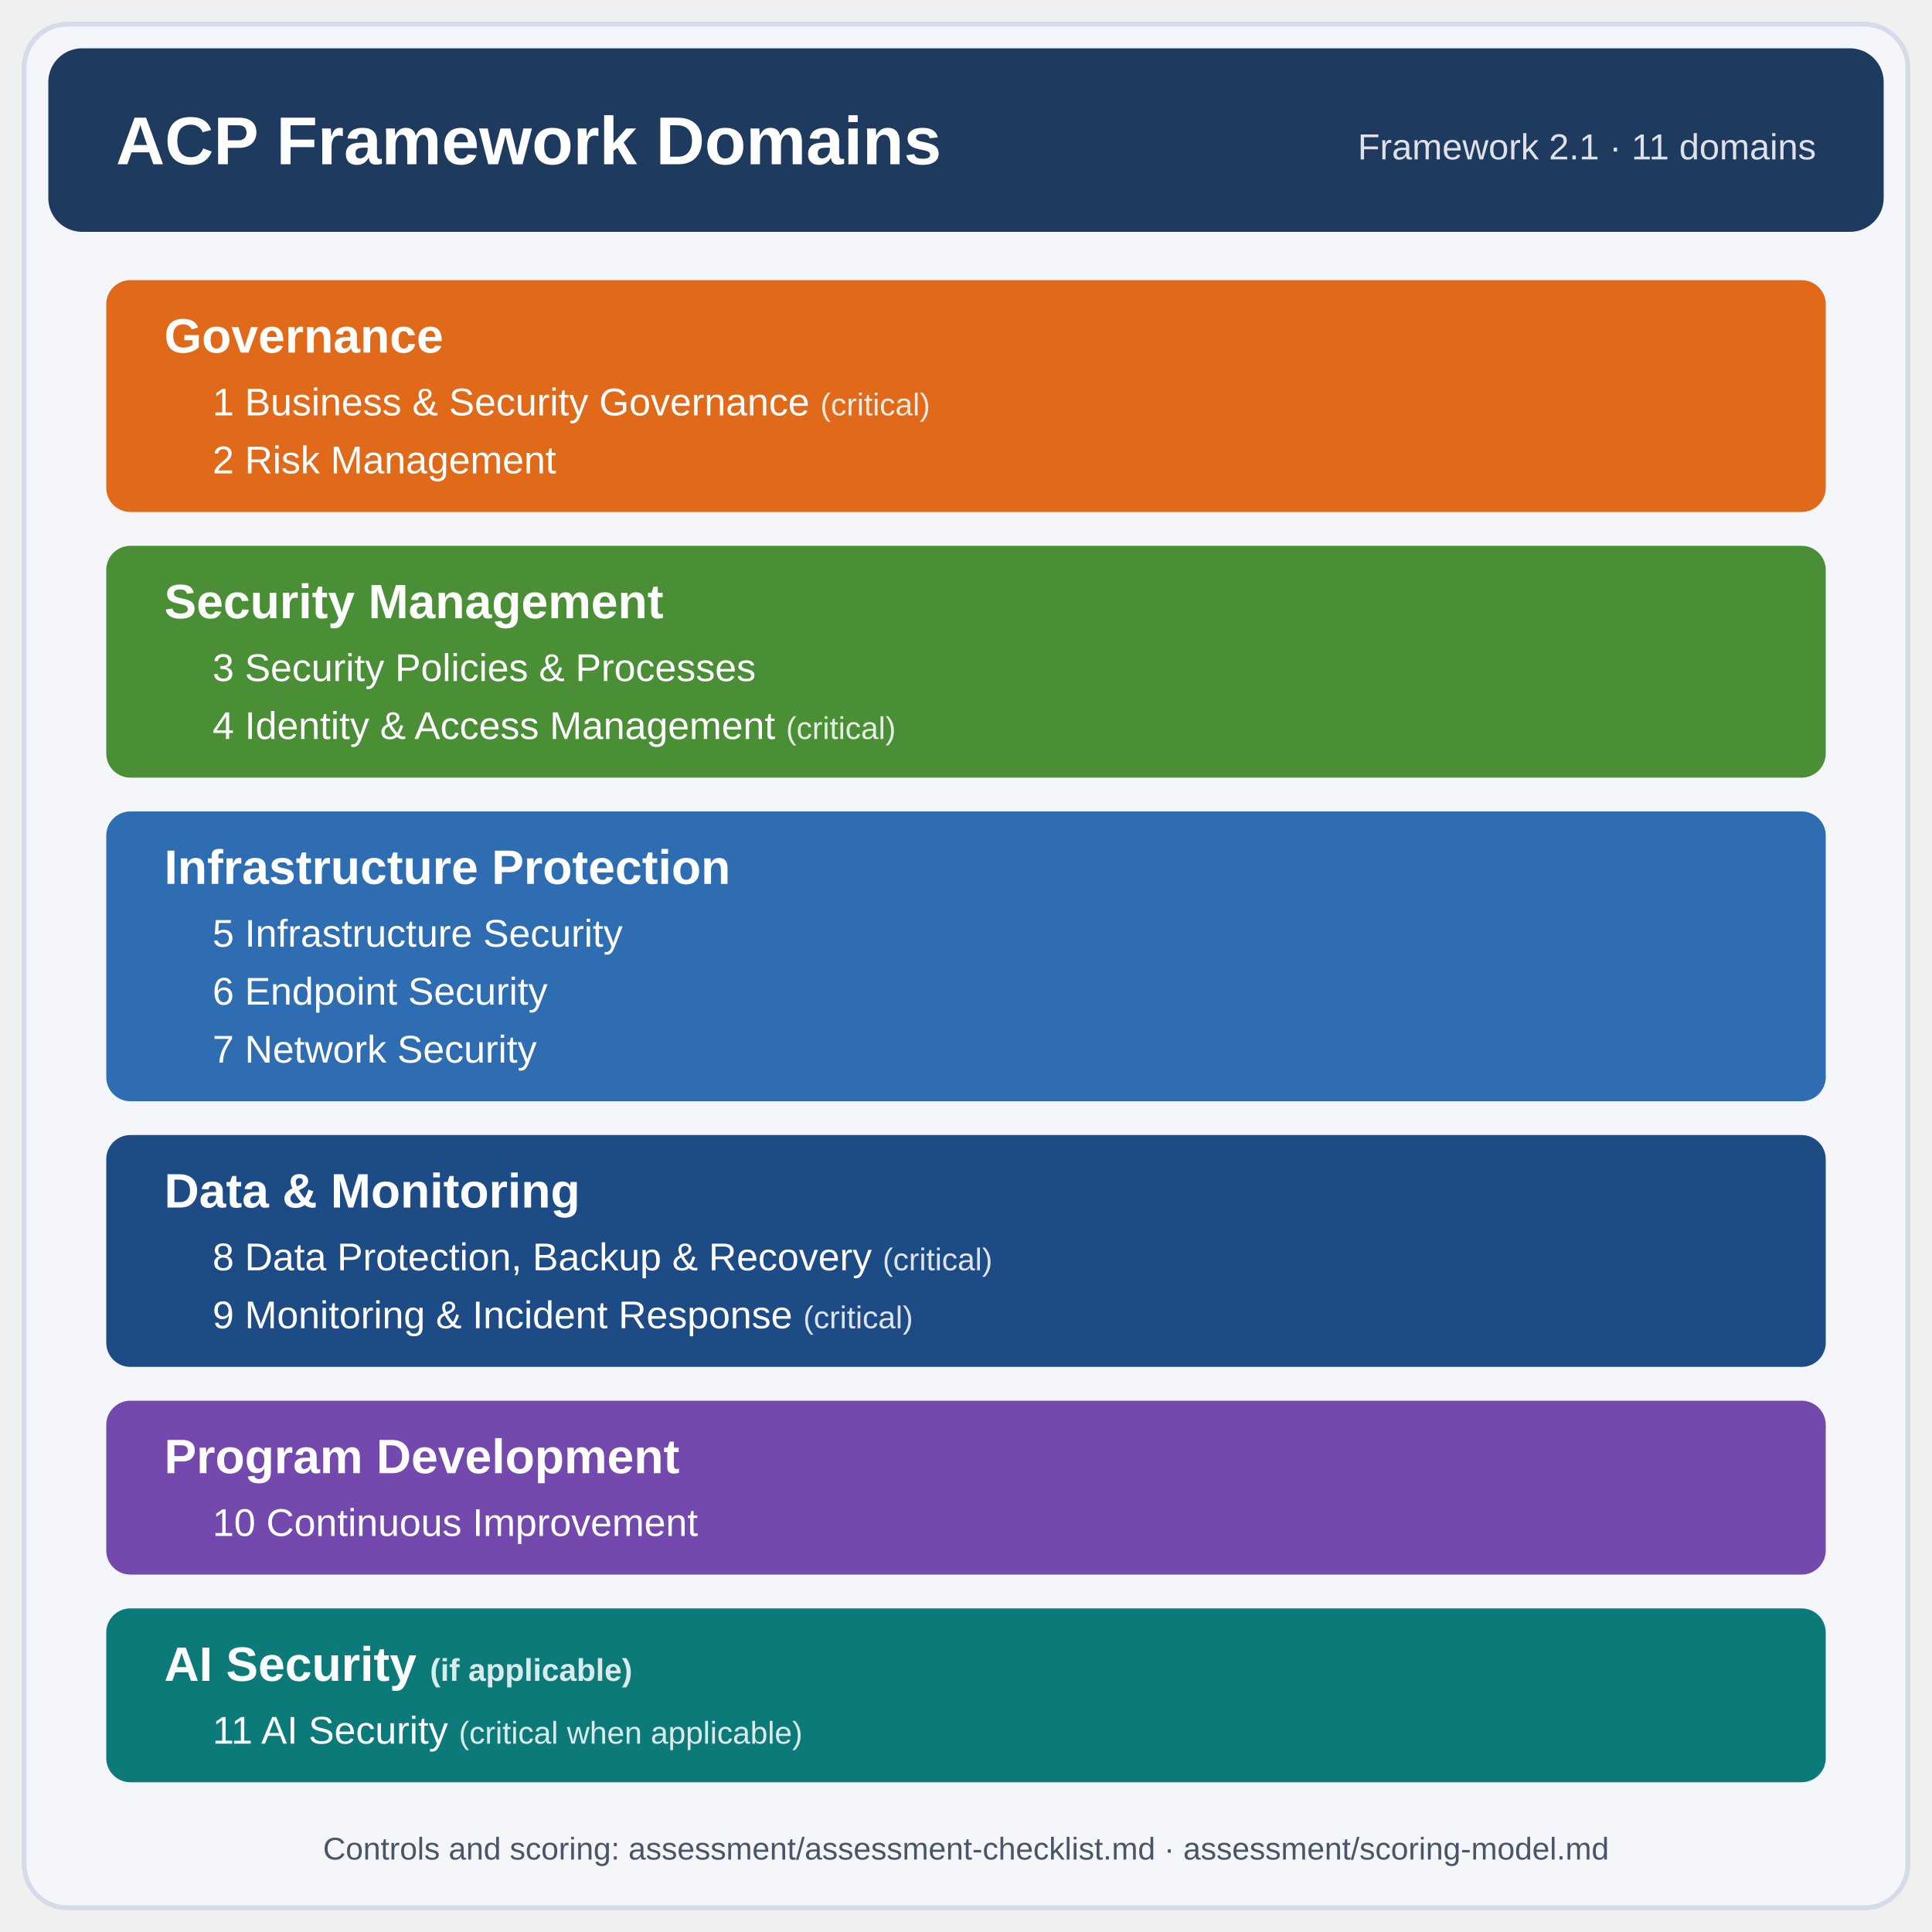
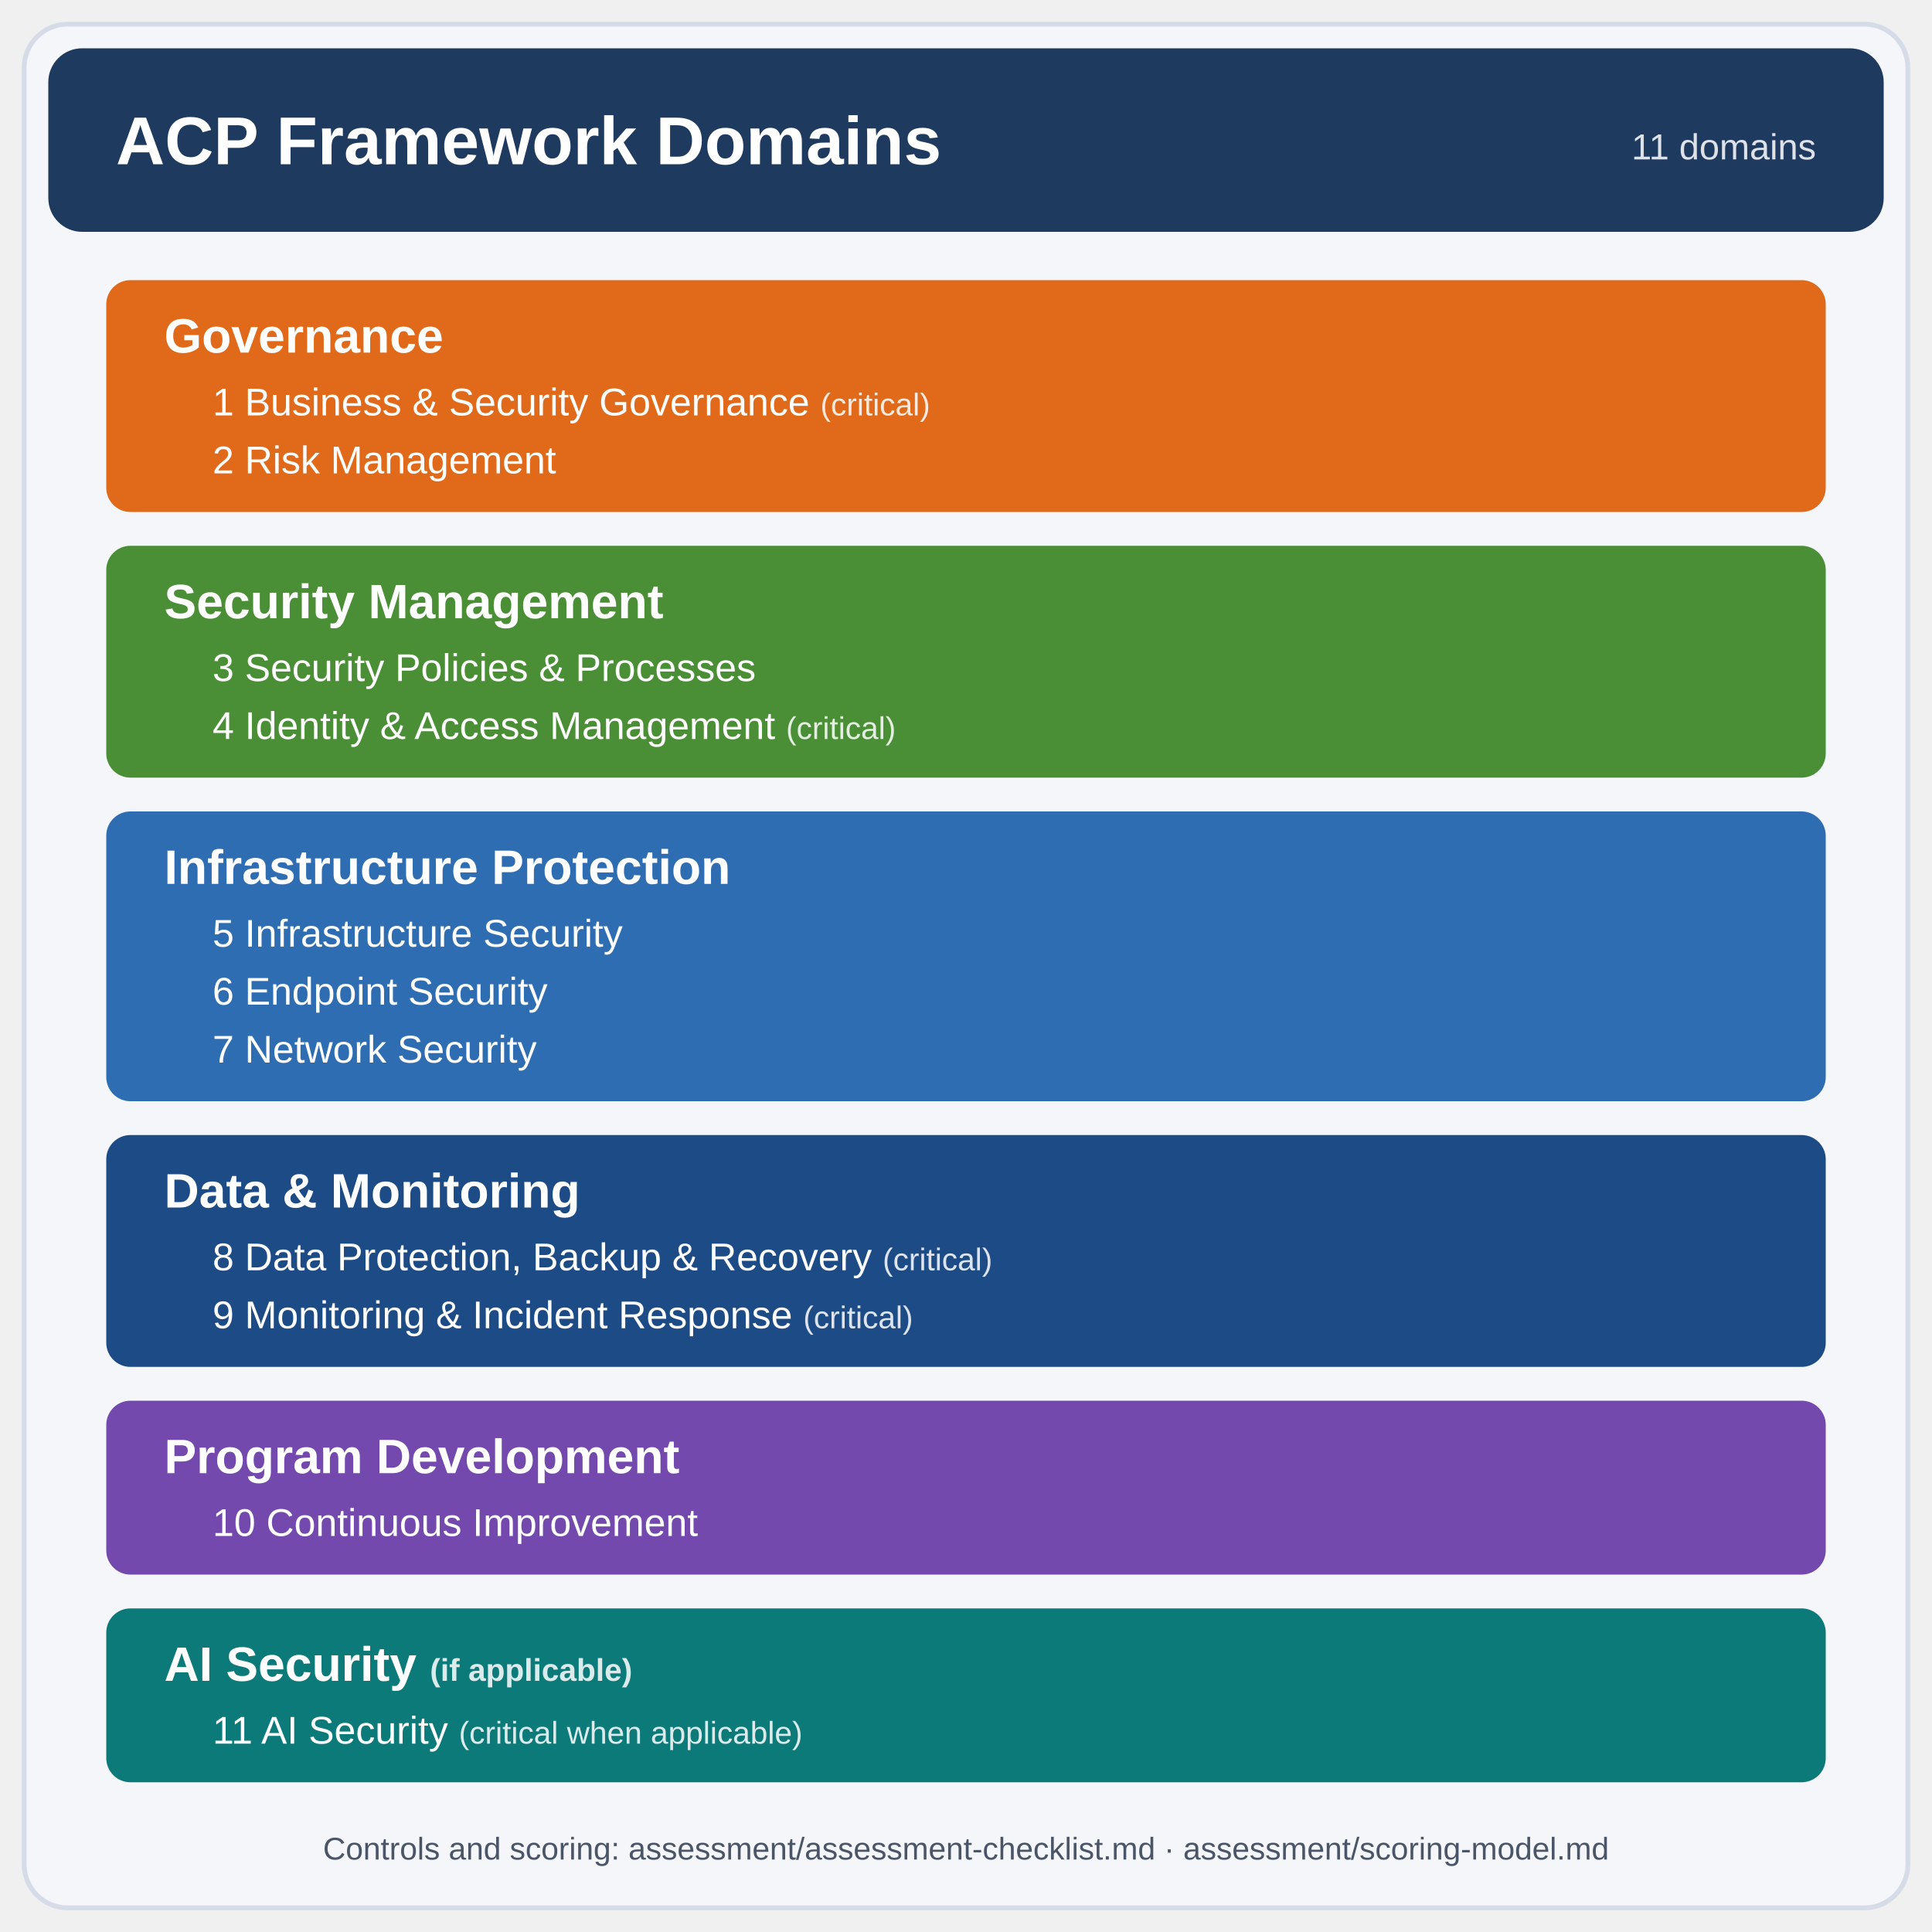
<svg xmlns="http://www.w3.org/2000/svg" viewBox="0 0 800 800" width="800" height="800" role="img" aria-labelledby="title desc">
  <style>
    text { font-family: -apple-system, "Segoe UI", "Helvetica Neue", Arial, sans-serif; fill: #ffffff; }
    .h { font-size: 20px; font-weight: 700; }
    .i { font-size: 16px; }
    .c { font-size: 13px; fill-opacity: 0.85; }
  </style>
  <rect x="10" y="10" width="780" height="780" rx="18" fill="#f4f6fa" stroke="#d5dce8" stroke-width="2" />
  <rect x="20" y="20" width="760" height="76" rx="14" fill="#1f3a5f" />
  <text x="48" y="68" style="font-size:28px;font-weight:700">ACP Framework Domains</text>
-   <text x="752" y="66" text-anchor="end" style="font-size:15px" fill-opacity="0.85">Framework 2.1 · 11 domains</text>
+   <text x="752" y="66" text-anchor="end" style="font-size:15px" fill-opacity="0.85">11 domains</text>
  <rect x="44" y="116" width="712" height="96" rx="10" fill="#e0691a" />
  <text x="68" y="146" class="h">Governance</text>
  <text x="88" y="172" class="i">1  Business &amp; Security Governance <tspan class="c">(critical)</tspan>
  </text>
  <text x="88" y="196" class="i">2  Risk Management</text>
  <rect x="44" y="226" width="712" height="96" rx="10" fill="#4a8f36" />
  <text x="68" y="256" class="h">Security Management</text>
  <text x="88" y="282" class="i">3  Security Policies &amp; Processes</text>
  <text x="88" y="306" class="i">4  Identity &amp; Access Management <tspan class="c">(critical)</tspan>
  </text>
  <rect x="44" y="336" width="712" height="120" rx="10" fill="#2f6db3" />
  <text x="68" y="366" class="h">Infrastructure Protection</text>
  <text x="88" y="392" class="i">5  Infrastructure Security</text>
  <text x="88" y="416" class="i">6  Endpoint Security</text>
  <text x="88" y="440" class="i">7  Network Security</text>
  <rect x="44" y="470" width="712" height="96" rx="10" fill="#1d4b85" />
  <text x="68" y="500" class="h">Data &amp; Monitoring</text>
  <text x="88" y="526" class="i">8  Data Protection, Backup &amp; Recovery <tspan class="c">(critical)</tspan>
  </text>
  <text x="88" y="550" class="i">9  Monitoring &amp; Incident Response <tspan class="c">(critical)</tspan>
  </text>
  <rect x="44" y="580" width="712" height="72" rx="10" fill="#7349ad" />
  <text x="68" y="610" class="h">Program Development</text>
  <text x="88" y="636" class="i">10  Continuous Improvement</text>
  <rect x="44" y="666" width="712" height="72" rx="10" fill="#0d7a7a" />
  <text x="68" y="696" class="h">AI Security <tspan class="c">(if applicable)</tspan>
  </text>
  <text x="88" y="722" class="i">11  AI Security <tspan class="c">(critical when applicable)</tspan>
  </text>
  <text x="400" y="770" text-anchor="middle" style="font-size:13px;fill:#4a5568">Controls and scoring: assessment/assessment-checklist.md · assessment/scoring-model.md</text>
</svg>
